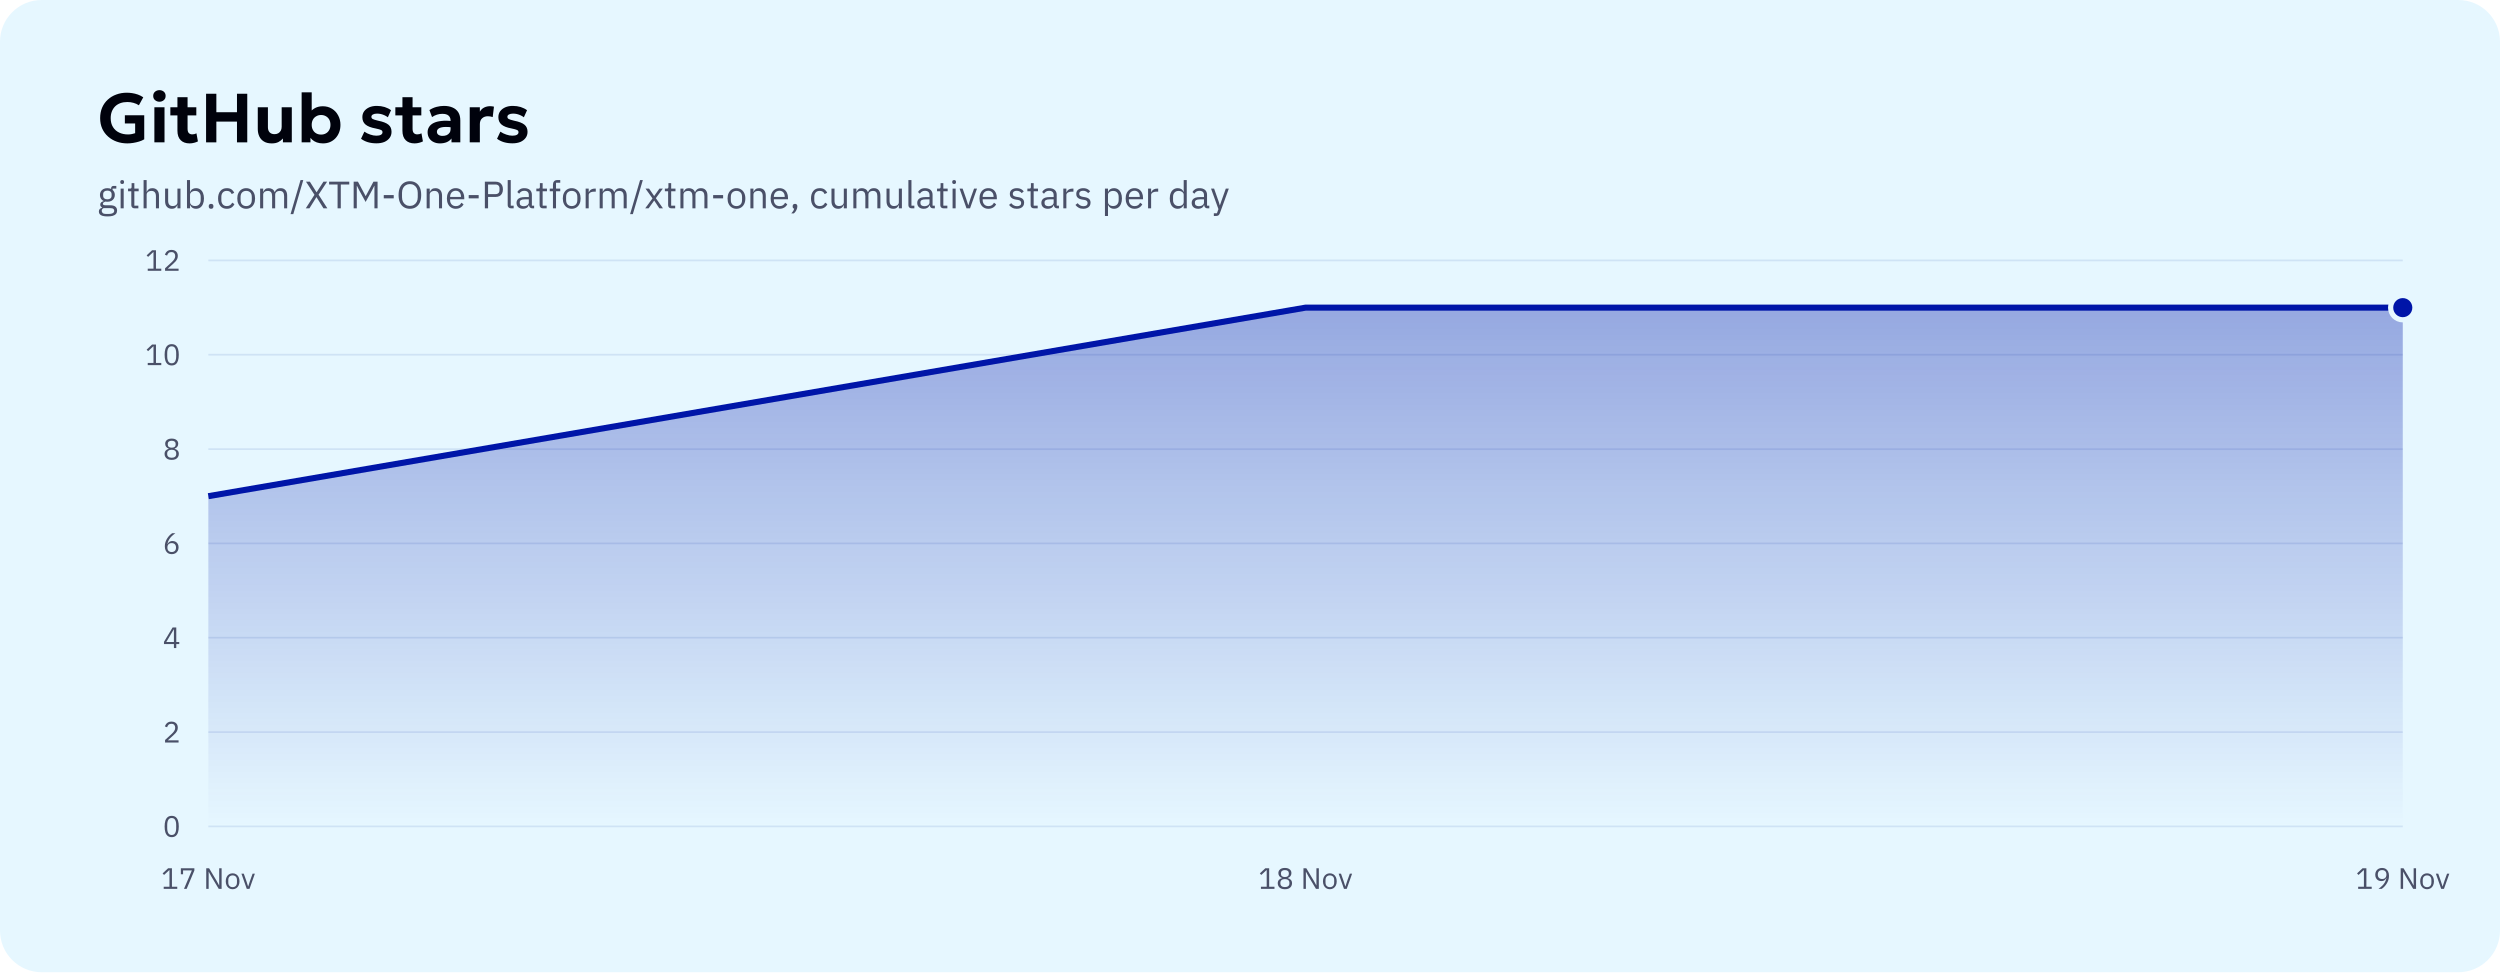
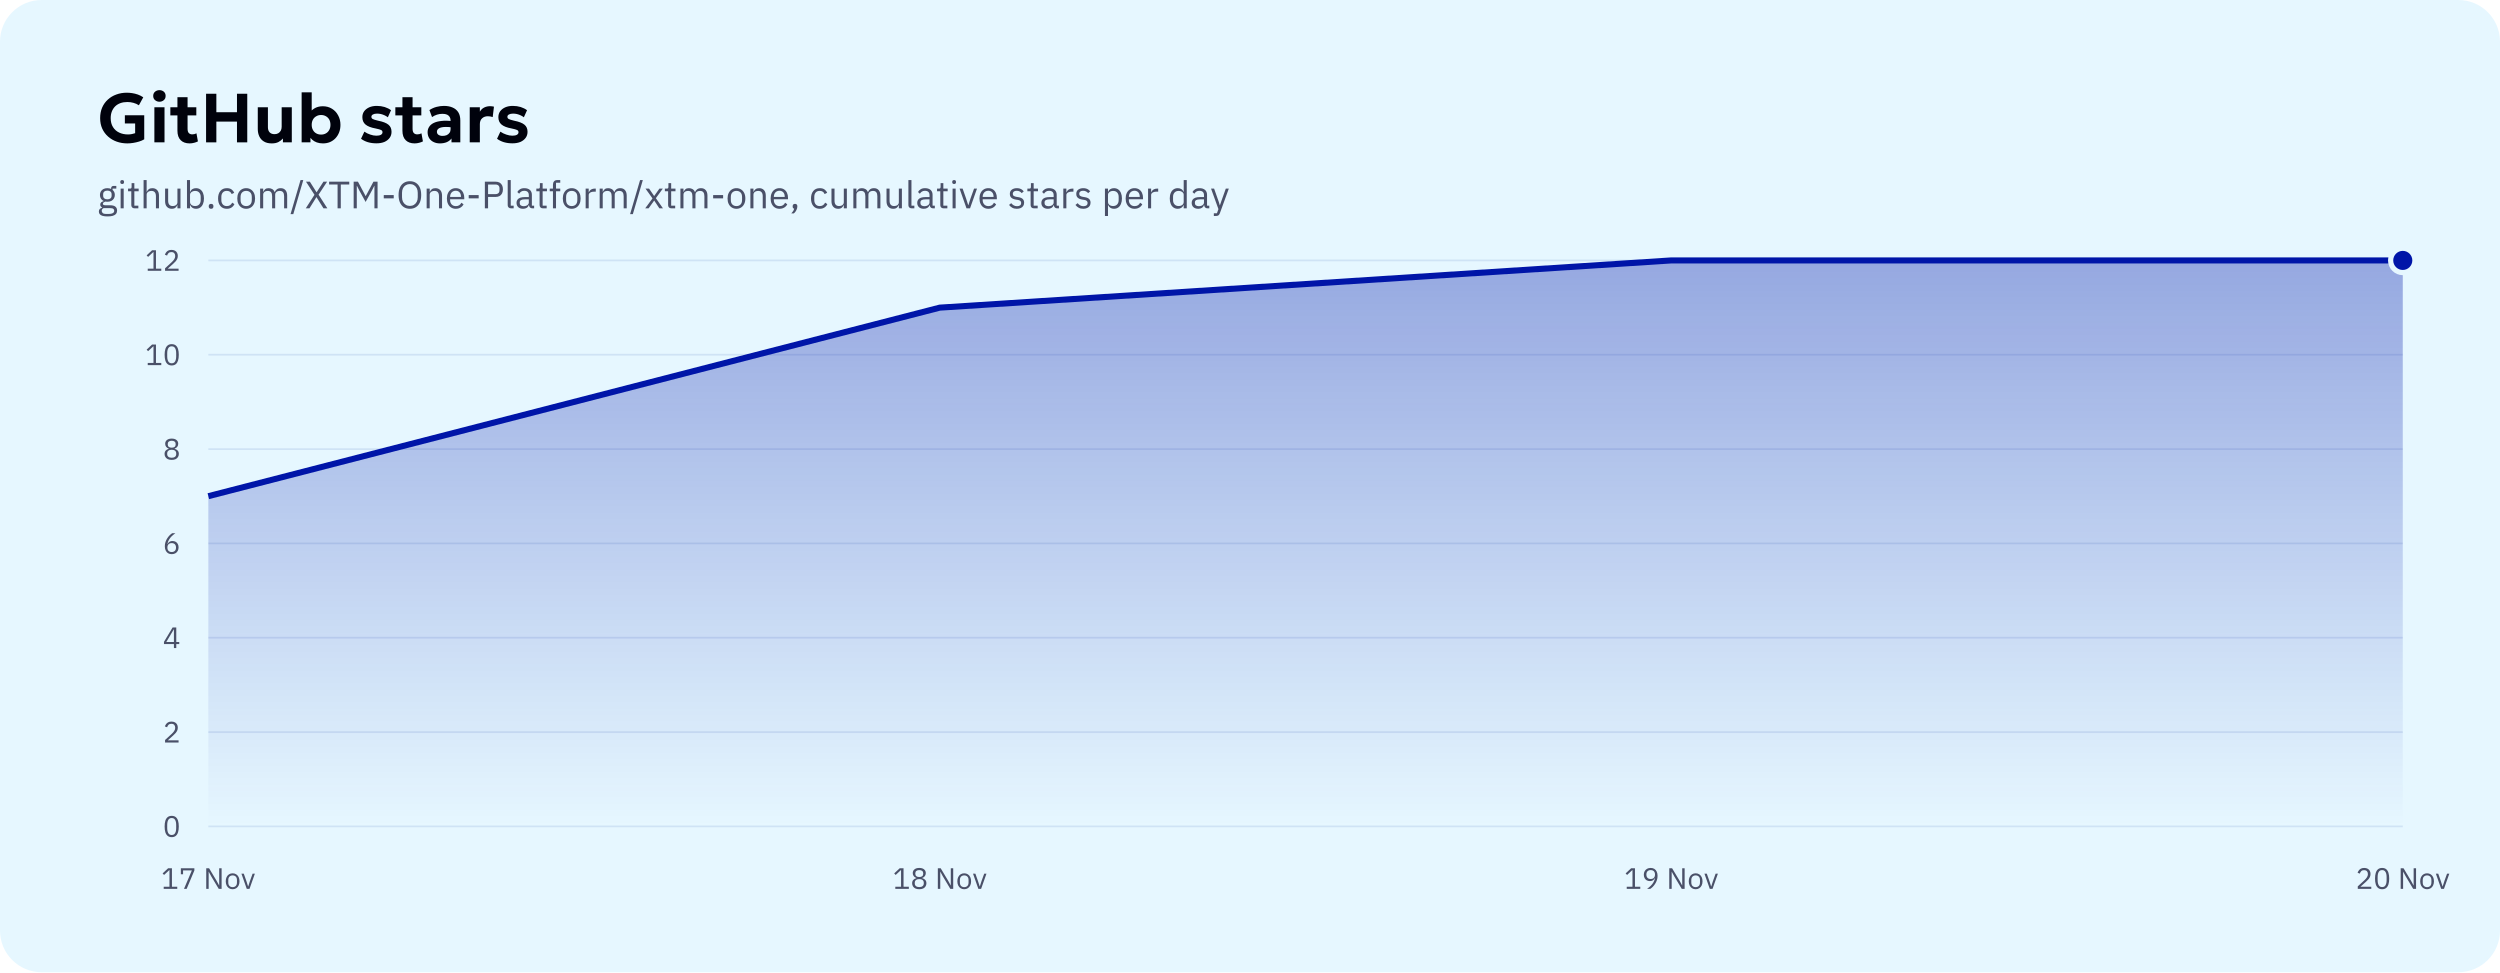
<svg xmlns="http://www.w3.org/2000/svg" width="1440" height="560" viewBox="0 0 1440 560" role="img" aria-label="xtm-one GitHub stars">
  <defs>
    <marker id="arr" viewBox="0 0 10 10" refX="8" refY="5" markerUnits="userSpaceOnUse" markerWidth="13" markerHeight="13" orient="auto-start-reverse">
      <path d="M0 1L10 5L0 9z" fill="#0015A8" />
    </marker>
    <marker id="arrm" viewBox="0 0 10 10" refX="8" refY="5" markerUnits="userSpaceOnUse" markerWidth="13" markerHeight="13" orient="auto-start-reverse">
      <path d="M0 1L10 5L0 9z" fill="#4A5068" />
    </marker>
    <path id="gh600-G" d="M435 15Q353 15 282 -10Q211 -35 157 -83Q103 -130 72 -198Q42 -265 42 -349Q42 -433 71 -501Q100 -568 153 -616Q205 -664 275 -689Q345 -715 426 -715Q463 -715 503 -709Q543 -703 584 -689Q624 -675 663 -649L600 -534Q564 -558 522 -569Q480 -581 434 -581Q379 -581 334 -565Q290 -549 259 -519Q228 -488 211 -446Q194 -403 194 -349Q194 -272 227 -220Q260 -167 316 -141Q372 -114 444 -114Q474 -114 501 -120Q528 -125 546 -132V-272H398V-390H677V-44Q646 -25 604 -12Q561 1 517 8Q472 15 435 15Z" />
    <path id="gh600-i" d="M71 0V-505H217V0ZM144 -585Q108 -585 81 -608Q54 -630 54 -669Q54 -707 81 -730Q108 -752 144 -752Q180 -752 207 -730Q233 -707 233 -669Q233 -630 207 -608Q180 -585 144 -585Z" />
    <path id="gh600-t" d="M290 15Q209 15 162 -31Q115 -77 115 -169V-650H261V-505H387V-388H261V-196Q261 -151 280 -133Q298 -115 329 -115Q346 -115 361 -119Q376 -123 389 -130L410 -14Q387 -2 356 6Q324 15 290 15ZM13 -388V-505H130V-388Z" />
    <path id="gh600-H" d="M85 0V-700H233V-434H530V-700H678V0H530V-299H233V0Z" />
    <path id="gh600-u" d="M268 15Q199 15 155 -12Q110 -39 88 -86Q66 -133 66 -193V-505H212V-216Q212 -171 237 -144Q262 -118 308 -118Q338 -118 361 -131Q384 -145 397 -168Q410 -192 410 -224V-505H556V0H428V-56Q402 -25 364 -5Q326 15 268 15Z" />
    <path id="gh600-b" d="M378 15Q330 15 290 1Q251 -13 222 -39Q194 -64 178 -98L198 -130V0H71V-720H216V-390L184 -423Q218 -470 266 -495Q314 -520 376 -520Q450 -520 508 -484Q565 -449 597 -388Q630 -328 630 -252Q630 -193 611 -144Q592 -95 558 -59Q525 -24 479 -4Q433 15 378 15ZM351 -112Q390 -112 420 -129Q451 -146 468 -178Q486 -209 486 -252Q486 -296 469 -328Q451 -359 421 -376Q390 -394 351 -394Q312 -394 282 -376Q251 -359 234 -328Q216 -296 216 -252Q216 -209 234 -178Q251 -146 282 -129Q312 -112 351 -112Z" />
    <path id="gh600-s" d="M254 14Q186 14 129 -3Q72 -21 32 -52L80 -154Q119 -127 165 -112Q211 -96 253 -96Q295 -96 318 -109Q341 -122 341 -146Q341 -168 321 -178Q300 -188 242 -200Q142 -218 96 -257Q51 -295 51 -363Q51 -412 77 -448Q104 -484 151 -505Q198 -525 259 -525Q319 -525 372 -509Q425 -492 464 -463L418 -361Q398 -377 372 -389Q346 -401 318 -408Q290 -414 263 -414Q226 -414 204 -402Q181 -390 181 -368Q181 -346 201 -336Q222 -325 278 -312Q383 -291 427 -254Q471 -218 471 -152Q471 -102 444 -65Q416 -27 368 -6Q319 14 254 14Z" />
    <path id="gh600-a" d="M212 15Q161 15 121 -5Q81 -24 58 -60Q35 -97 35 -147Q35 -190 57 -223Q78 -257 122 -279Q166 -301 233 -308Q300 -316 391 -307L393 -214Q339 -223 297 -222Q255 -222 227 -214Q198 -206 184 -191Q169 -176 169 -154Q169 -124 191 -109Q214 -93 251 -93Q284 -93 310 -104Q336 -116 351 -138Q366 -160 366 -191V-313Q366 -342 354 -364Q342 -386 316 -399Q290 -411 248 -411Q209 -411 170 -399Q132 -387 99 -364L61 -465Q110 -497 164 -511Q219 -525 270 -525Q342 -525 394 -502Q447 -480 477 -433Q506 -387 506 -314V0H379V-56Q354 -22 311 -3Q267 15 212 15Z" />
    <path id="gh600-r" d="M71 0V-505H217V-442Q242 -484 280 -502Q319 -521 364 -521Q380 -521 394 -519Q407 -517 420 -514L402 -364Q386 -370 368 -373Q350 -376 332 -376Q282 -376 250 -347Q217 -317 217 -263V0Z" />
    <path id="gb400-g" d="M520 57Q520 110 492 144Q464 179 408 196Q353 212 270 212Q190 212 140 197Q89 182 66 154Q43 125 43 85Q43 43 65 19Q87 -5 125 -15V-26Q103 -37 91 -54Q79 -72 79 -98Q79 -137 104 -158Q129 -178 168 -188V-192Q122 -214 96 -255Q71 -296 71 -350Q71 -403 95 -443Q119 -483 163 -506Q207 -528 265 -528Q293 -528 318 -523Q342 -518 363 -508V-517Q363 -547 377 -566Q391 -586 423 -586H500V-516H402V-483Q430 -459 446 -425Q461 -391 461 -350Q461 -298 437 -258Q413 -217 369 -194Q325 -172 266 -172Q253 -172 240 -174Q227 -175 216 -177Q191 -170 170 -156Q148 -143 148 -119Q148 -96 170 -88Q192 -80 227 -80H337Q433 -80 476 -44Q520 -7 520 57ZM445 63Q445 32 422 14Q398 -5 338 -5H166Q141 6 130 24Q118 41 118 65Q118 99 144 123Q169 147 230 147H304Q371 147 408 126Q445 105 445 63ZM266 -236Q317 -236 347 -260Q377 -285 377 -336V-364Q377 -415 347 -440Q317 -464 266 -464Q215 -464 185 -440Q155 -415 155 -364V-336Q155 -285 185 -260Q215 -236 266 -236Z" />
    <path id="gb400-i" d="M125 -637Q100 -637 88 -650Q76 -662 76 -682V-695Q76 -715 88 -728Q100 -740 125 -740Q151 -740 162 -728Q174 -715 174 -695V-682Q174 -662 162 -650Q151 -637 125 -637ZM85 0V-516H165V0Z" />
    <path id="gb400-t" d="M299 0H199Q158 0 136 -24Q114 -48 114 -85V-446H29V-516H77Q103 -516 112 -526Q122 -537 122 -563V-659H194V-516H307V-446H194V-70H299Z" />
    <path id="gb400-h" d="M85 0V-740H165V-432H169Q188 -476 222 -502Q257 -528 315 -528Q395 -528 442 -476Q488 -425 488 -331V0H408V-317Q408 -386 378 -421Q349 -456 291 -456Q259 -456 230 -446Q201 -435 183 -413Q165 -391 165 -358V0Z" />
    <path id="gb400-u" d="M403 0V-84H399Q384 -47 352 -18Q319 12 254 12Q175 12 128 -40Q80 -91 80 -185V-516H160V-199Q160 -130 190 -95Q220 -60 278 -60Q310 -60 338 -70Q367 -81 385 -103Q403 -125 403 -159V-516H483V0Z" />
    <path id="gb400-b" d="M85 0V-740H165V-432H169Q189 -481 228 -504Q267 -528 320 -528Q385 -528 432 -495Q479 -462 504 -402Q530 -341 530 -258Q530 -176 504 -115Q479 -54 432 -21Q385 12 320 12Q267 12 230 -12Q192 -36 169 -84H165V0ZM298 -60Q366 -60 405 -102Q444 -145 444 -214V-302Q444 -371 405 -414Q366 -456 298 -456Q262 -456 232 -443Q201 -430 183 -408Q165 -386 165 -357V-165Q165 -132 183 -108Q201 -85 232 -72Q262 -60 298 -60Z" />
    <path id="gb400-period" d="M136 12Q105 12 90 -4Q75 -21 75 -46V-59Q75 -85 90 -101Q105 -117 136 -117Q168 -117 182 -101Q197 -85 197 -59V-46Q197 -21 182 -4Q168 12 136 12Z" />
    <path id="gb400-c" d="M277 12Q168 12 108 -61Q47 -134 47 -258Q47 -382 108 -455Q168 -528 277 -528Q354 -528 401 -494Q448 -460 470 -407L403 -373Q389 -413 356 -435Q324 -457 277 -457Q206 -457 170 -414Q133 -370 133 -302V-214Q133 -147 170 -103Q206 -59 277 -59Q326 -59 361 -82Q396 -105 417 -149L475 -110Q450 -55 400 -22Q351 12 277 12Z" />
    <path id="gb400-o" d="M280 12Q211 12 158 -22Q106 -55 76 -116Q47 -176 47 -258Q47 -340 76 -400Q106 -461 158 -494Q211 -528 280 -528Q349 -528 402 -494Q454 -461 484 -400Q513 -340 513 -258Q513 -176 484 -116Q454 -55 402 -22Q349 12 280 12ZM280 -59Q345 -59 386 -99Q427 -139 427 -221V-295Q427 -377 386 -417Q345 -457 280 -457Q216 -457 174 -417Q133 -377 133 -295V-221Q133 -139 174 -99Q216 -59 280 -59Z" />
    <path id="gb400-m" d="M165 0H85V-516H165V-432H169Q186 -472 217 -500Q248 -528 308 -528Q359 -528 402 -504Q445 -479 466 -423H468Q482 -465 520 -496Q559 -528 625 -528Q704 -528 748 -476Q793 -425 793 -331V0H713V-317Q713 -385 686 -420Q659 -456 600 -456Q569 -456 541 -446Q513 -435 496 -413Q479 -391 479 -358V0H399V-317Q399 -386 372 -421Q345 -456 288 -456Q257 -456 228 -446Q200 -435 182 -413Q165 -391 165 -358Z" />
    <path id="gb400-slash" d="M81 151H9L270 -740H342Z" />
    <path id="gb400-X" d="M24 0 252 -355 30 -698H131L306 -420H308L487 -698H583L359 -358L589 0H488L305 -293H303L120 0Z" />
    <path id="gb400-T" d="M550 -624H328V0H244V-624H22V-698H550Z" />
    <path id="gb400-M" d="M93 0V-698H205L337 -451L405 -322H410L479 -451L611 -698H719V0H637V-471V-588H632L573 -471L406 -167L239 -471L180 -588H175V-471V0Z" />
    <path id="gb400-hyphen" d="M330 -261H69V-347H330Z" />
    <path id="gb400-O" d="M354 12Q264 12 198 -30Q131 -71 94 -152Q58 -232 58 -349Q58 -466 94 -546Q131 -627 198 -668Q264 -710 354 -710Q444 -710 510 -668Q577 -627 614 -546Q650 -466 650 -349Q650 -232 614 -152Q577 -71 510 -30Q444 12 354 12ZM354 -63Q415 -63 461 -92Q507 -120 534 -171Q560 -222 560 -291V-407Q560 -476 534 -528Q507 -579 461 -607Q415 -635 354 -635Q294 -635 248 -607Q201 -579 174 -528Q148 -476 148 -407V-291Q148 -222 174 -171Q201 -120 248 -92Q294 -63 354 -63Z" />
    <path id="gb400-n" d="M165 0H85V-516H165V-432H169Q188 -476 222 -502Q257 -528 315 -528Q395 -528 442 -476Q488 -425 488 -331V0H408V-317Q408 -386 378 -421Q349 -456 291 -456Q259 -456 230 -446Q201 -435 183 -413Q165 -391 165 -358Z" />
    <path id="gb400-e" d="M279 12Q209 12 157 -22Q105 -55 76 -116Q47 -176 47 -258Q47 -340 76 -400Q105 -461 157 -494Q209 -528 279 -528Q348 -528 398 -496Q448 -463 475 -406Q502 -349 502 -276V-238H131V-214Q131 -147 172 -102Q212 -58 284 -58Q333 -58 370 -81Q406 -104 426 -147L483 -106Q458 -54 405 -21Q352 12 279 12ZM279 -461Q236 -461 202 -441Q169 -421 150 -386Q131 -350 131 -305V-298H416V-309Q416 -355 399 -389Q382 -423 351 -442Q320 -461 279 -461Z" />
    <path id="gb400-P" d="M177 0H93V-698H371Q434 -698 478 -674Q521 -649 544 -604Q566 -560 566 -498Q566 -437 544 -392Q521 -347 478 -322Q434 -298 371 -298H177ZM177 -624V-372H371Q404 -372 428 -384Q451 -395 464 -418Q476 -440 476 -472V-524Q476 -556 464 -578Q451 -601 428 -612Q404 -624 371 -624Z" />
    <path id="gb400-l" d="M241 0H170Q129 0 107 -24Q85 -47 85 -83V-740H165V-70H241Z" />
    <path id="gb400-a" d="M505 0H460Q428 0 408 -14Q388 -27 379 -51Q370 -75 370 -106V-113L401 -84H366Q350 -37 310 -12Q271 12 217 12Q135 12 90 -30Q44 -72 44 -144Q44 -193 68 -226Q92 -260 140 -278Q189 -295 264 -295H366V-346Q366 -401 336 -430Q306 -459 244 -459Q198 -459 166 -438Q134 -417 113 -382L65 -427Q86 -468 132 -498Q178 -528 248 -528Q341 -528 394 -482Q446 -436 446 -354V-70H505ZM366 -235H260Q192 -235 160 -215Q128 -195 128 -157V-136Q128 -98 156 -77Q184 -56 230 -56Q270 -56 300 -68Q331 -81 348 -102Q366 -124 366 -150Z" />
    <path id="gb400-f" d="M113 0V-446H29V-516H113V-620Q113 -673 141 -706Q169 -740 226 -740H304V-670H193V-516H304V-446H193V0Z" />
    <path id="gb400-r" d="M165 0H85V-516H165V-421H170Q179 -446 198 -468Q217 -489 247 -502Q277 -516 319 -516H350V-436H303Q260 -436 229 -424Q198 -413 182 -394Q165 -375 165 -350Z" />
    <path id="gb400-x" d="M21 0 212 -260 29 -516H123L254 -324H257L393 -516H482L300 -266L486 0H392L258 -202H255L110 0Z" />
    <path id="gb400-comma" d="M136 -117Q168 -117 182 -100Q197 -84 197 -58V-44Q197 -4 173 46Q149 96 106 133H39Q69 101 88 72Q106 44 114 9Q94 4 84 -10Q75 -24 75 -44V-58Q75 -84 90 -100Q105 -117 136 -117Z" />
    <path id="gb400-v" d="M292 0H199L18 -516H98L188 -260L244 -84H249L305 -260L397 -516H474Z" />
    <path id="gb400-s" d="M240 12Q169 12 120 -16Q71 -43 36 -89L93 -135Q123 -98 160 -77Q197 -56 246 -56Q297 -56 326 -78Q354 -100 354 -140Q354 -170 334 -192Q315 -214 264 -221L223 -227Q176 -234 138 -250Q100 -267 78 -298Q57 -328 57 -376Q57 -453 110 -490Q162 -528 241 -528Q283 -528 316 -518Q348 -508 374 -490Q400 -471 421 -445L368 -397Q351 -421 318 -440Q285 -460 235 -460Q186 -460 160 -438Q134 -417 134 -380Q134 -343 160 -326Q185 -308 233 -300L273 -294Q359 -281 395 -244Q431 -208 431 -149Q431 -99 408 -63Q385 -27 342 -8Q299 12 240 12Z" />
    <path id="gb400-p" d="M85 200V-516H165V-432H169Q189 -481 228 -504Q267 -528 320 -528Q385 -528 432 -495Q479 -462 504 -402Q530 -341 530 -258Q530 -176 504 -115Q479 -54 432 -21Q385 12 320 12Q267 12 230 -12Q192 -36 169 -84H165V200ZM298 -60Q366 -60 405 -102Q444 -145 444 -214V-302Q444 -371 405 -414Q366 -456 298 -456Q262 -456 232 -443Q201 -430 183 -408Q165 -386 165 -357V-165Q165 -132 183 -108Q201 -85 232 -72Q262 -60 298 -60Z" />
    <path id="gb400-d" d="M415 0V-84H411Q388 -36 350 -12Q313 12 260 12Q196 12 148 -21Q101 -54 76 -115Q50 -176 50 -258Q50 -341 76 -402Q101 -462 148 -495Q196 -528 260 -528Q313 -528 352 -504Q391 -481 411 -432H415V-740H495V0ZM282 -60Q319 -60 349 -72Q379 -85 397 -108Q415 -132 415 -165V-357Q415 -386 397 -408Q379 -430 349 -443Q319 -456 282 -456Q215 -456 176 -414Q136 -371 136 -302V-214Q136 -145 176 -102Q215 -60 282 -60Z" />
    <path id="gb400-y" d="M278 -165 403 -516H482L251 120Q240 151 226 168Q213 186 191 193Q169 200 131 200H90V130H171L210 20L17 -516H97L221 -165L245 -81H250Z" />
    <path id="gb400-zero" d="M300 12Q217 12 164 -31Q110 -74 85 -154Q60 -235 60 -349Q60 -463 85 -544Q110 -625 164 -668Q217 -710 300 -710Q384 -710 437 -668Q490 -625 515 -544Q540 -463 540 -349Q540 -235 515 -154Q490 -74 437 -31Q384 12 300 12ZM300 -61Q355 -61 388 -90Q421 -120 436 -172Q452 -225 452 -292V-406Q452 -474 436 -526Q421 -578 388 -608Q355 -637 300 -637Q246 -637 212 -608Q179 -578 164 -526Q148 -474 148 -406V-292Q148 -225 164 -172Q179 -120 212 -90Q246 -61 300 -61Z" />
    <path id="gb400-two" d="M533 -74V0H75V-86L303 -296Q352 -341 385 -392Q418 -443 418 -493V-505Q418 -563 386 -599Q354 -635 289 -635Q225 -635 192 -601Q158 -567 144 -517L69 -546Q83 -587 110 -624Q136 -662 181 -686Q226 -710 293 -710Q361 -710 409 -684Q457 -658 482 -612Q507 -567 507 -507Q507 -453 488 -408Q468 -363 434 -323Q399 -283 354 -243L166 -74Z" />
    <path id="gb400-four" d="M455 0H375V-137H38V-211L330 -698H455V-207H556V-137H455ZM370 -633 117 -207H375V-633Z" />
    <path id="gb400-six" d="M301 12Q229 12 176 -20Q124 -53 96 -113Q67 -173 67 -256Q67 -334 90 -402Q112 -470 150 -527Q187 -584 230 -628Q274 -671 316 -698H424Q350 -644 296 -592Q243 -539 208 -478Q173 -417 154 -336L159 -334Q176 -363 198 -386Q221 -408 253 -421Q285 -434 327 -434Q387 -434 434 -408Q480 -382 506 -334Q533 -285 533 -219Q533 -151 504 -98Q475 -46 423 -17Q371 12 301 12ZM300 -61Q346 -61 378 -78Q411 -95 428 -128Q446 -161 446 -208V-216Q446 -263 428 -296Q411 -329 378 -346Q346 -363 300 -363Q254 -363 222 -346Q189 -329 172 -296Q154 -263 154 -216V-208Q154 -161 172 -128Q189 -95 222 -78Q254 -61 300 -61Z" />
    <path id="gb400-eight" d="M300 12Q221 12 167 -14Q113 -41 86 -87Q58 -133 58 -190Q58 -261 97 -304Q136 -346 199 -363V-371Q144 -390 112 -432Q79 -475 79 -535Q79 -615 138 -662Q196 -710 300 -710Q404 -710 462 -662Q521 -615 521 -535Q521 -475 488 -432Q456 -390 401 -371V-363Q464 -346 503 -304Q542 -261 542 -190Q542 -133 514 -87Q487 -41 434 -14Q380 12 300 12ZM300 -61Q373 -61 413 -94Q453 -127 453 -186V-207Q453 -266 413 -299Q373 -332 300 -332Q227 -332 187 -299Q147 -266 147 -207V-186Q147 -127 187 -94Q227 -61 300 -61ZM300 -402Q365 -402 400 -430Q434 -459 434 -512V-527Q434 -580 400 -608Q365 -637 300 -637Q235 -637 200 -608Q166 -580 166 -527V-512Q166 -459 200 -430Q235 -402 300 -402Z" />
    <path id="gb400-one" d="M547 0H88V-74H283V-636H276L100 -472L51 -525L236 -698H367V-74H547Z" />
    <path id="gb400-seven" d="M265 0H175L442 -626H144V-496H69V-698H527V-624Z" />
    <path id="gb400-N" d="M517 0 262 -426 178 -581H175V-426V0H93V-698H190L445 -272L529 -117H532V-272V-698H614V0Z" />
    <path id="gb400-nine" d="M533 -442Q533 -364 510 -296Q488 -228 450 -171Q413 -114 370 -70Q326 -27 284 0H176Q251 -55 304 -107Q357 -159 392 -220Q427 -281 446 -362L441 -364Q425 -336 402 -313Q379 -290 348 -277Q316 -264 273 -264Q213 -264 166 -290Q120 -316 94 -364Q67 -413 67 -479Q67 -548 96 -600Q125 -652 177 -681Q229 -710 299 -710Q372 -710 424 -678Q476 -645 504 -585Q533 -525 533 -442ZM300 -335Q346 -335 378 -352Q411 -369 428 -402Q446 -435 446 -482V-490Q446 -537 428 -570Q411 -603 378 -620Q346 -637 300 -637Q254 -637 222 -620Q189 -603 172 -570Q154 -537 154 -490V-482Q154 -435 172 -402Q189 -369 222 -352Q254 -335 300 -335Z" />
  </defs>
  <rect width="1440" height="560" rx="24" fill="#E6F7FF" />
  <defs>
    <linearGradient id="fill-light" x1="0" y1="0" x2="0" y2="1">
      <stop offset="0" stop-color="#0015A8" stop-opacity="0.35" />
      <stop offset="1" stop-color="#0015A8" stop-opacity="0" />
    </linearGradient>
  </defs>
  <g fill="#00020C" transform="translate(56 82) scale(0.04)">
    <use href="#gh600-G" x="0" />
    <use href="#gh600-i" x="752" />
    <use href="#gh600-t" x="1040" />
    <use href="#gh600-H" x="1482.5" />
    <use href="#gh600-u" x="2246" />
    <use href="#gh600-b" x="2872.5" />
    <use href="#gh600-s" x="3767" />
    <use href="#gh600-t" x="4280" />
    <use href="#gh600-a" x="4722.5" />
    <use href="#gh600-r" x="5293" />
    <use href="#gh600-s" x="5725.5" />
  </g>
  <g fill="#4A5068" transform="translate(56 120) scale(0.022)">
    <use href="#gb400-g" x="0" />
    <use href="#gb400-i" x="528" />
    <use href="#gb400-t" x="778" />
    <use href="#gb400-h" x="1129" />
    <use href="#gb400-u" x="1697" />
    <use href="#gb400-b" x="2265" />
    <use href="#gb400-period" x="2845" />
    <use href="#gb400-c" x="3117" />
    <use href="#gb400-o" x="3620" />
    <use href="#gb400-m" x="4180" />
    <use href="#gb400-slash" x="5053" />
    <use href="#gb400-X" x="5436" />
    <use href="#gb400-T" x="6049" />
    <use href="#gb400-M" x="6621" />
    <use href="#gb400-hyphen" x="7433" />
    <use href="#gb400-O" x="7832" />
    <use href="#gb400-n" x="8540" />
    <use href="#gb400-e" x="9108" />
    <use href="#gb400-hyphen" x="9657" />
    <use href="#gb400-P" x="10056" />
    <use href="#gb400-l" x="10662" />
    <use href="#gb400-a" x="10934" />
    <use href="#gb400-t" x="11468" />
    <use href="#gb400-f" x="11819" />
    <use href="#gb400-o" x="12143" />
    <use href="#gb400-r" x="12703" />
    <use href="#gb400-m" x="13070" />
    <use href="#gb400-slash" x="13943" />
    <use href="#gb400-x" x="14326" />
    <use href="#gb400-t" x="14833" />
    <use href="#gb400-m" x="15184" />
    <use href="#gb400-hyphen" x="16057" />
    <use href="#gb400-o" x="16456" />
    <use href="#gb400-n" x="17016" />
    <use href="#gb400-e" x="17584" />
    <use href="#gb400-comma" x="18133" />
    <use href="#gb400-c" x="18641" />
    <use href="#gb400-u" x="19144" />
    <use href="#gb400-m" x="19712" />
    <use href="#gb400-u" x="20585" />
    <use href="#gb400-l" x="21153" />
    <use href="#gb400-a" x="21425" />
    <use href="#gb400-t" x="21959" />
    <use href="#gb400-i" x="22310" />
    <use href="#gb400-v" x="22560" />
    <use href="#gb400-e" x="23052" />
    <use href="#gb400-s" x="23837" />
    <use href="#gb400-t" x="24324" />
    <use href="#gb400-a" x="24675" />
    <use href="#gb400-r" x="25209" />
    <use href="#gb400-s" x="25576" />
    <use href="#gb400-p" x="26299" />
    <use href="#gb400-e" x="26879" />
    <use href="#gb400-r" x="27428" />
    <use href="#gb400-d" x="28031" />
    <use href="#gb400-a" x="28611" />
    <use href="#gb400-y" x="29145" />
  </g>
  <path d="M120 476.0H1384" stroke="#CFE3F5" stroke-width="1" />
  <g fill="#4A5068" transform="translate(93.8 482) scale(0.017)">
    <use href="#gb400-zero" x="0" />
  </g>
  <path d="M120 421.7H1384" stroke="#CFE3F5" stroke-width="1" />
  <g fill="#4A5068" transform="translate(93.8 427.7) scale(0.017)">
    <use href="#gb400-two" x="0" />
  </g>
  <path d="M120 367.3H1384" stroke="#CFE3F5" stroke-width="1" />
  <g fill="#4A5068" transform="translate(93.8 373.3) scale(0.017)">
    <use href="#gb400-four" x="0" />
  </g>
  <path d="M120 313.0H1384" stroke="#CFE3F5" stroke-width="1" />
  <g fill="#4A5068" transform="translate(93.8 319) scale(0.017)">
    <use href="#gb400-six" x="0" />
  </g>
  <path d="M120 258.7H1384" stroke="#CFE3F5" stroke-width="1" />
  <g fill="#4A5068" transform="translate(93.8 264.7) scale(0.017)">
    <use href="#gb400-eight" x="0" />
  </g>
  <path d="M120 204.3H1384" stroke="#CFE3F5" stroke-width="1" />
  <g fill="#4A5068" transform="translate(83.6 210.3) scale(0.017)">
    <use href="#gb400-one" x="0" />
    <use href="#gb400-zero" x="600" />
  </g>
  <path d="M120 150.0H1384" stroke="#CFE3F5" stroke-width="1" />
  <g fill="#4A5068" transform="translate(83.6 156) scale(0.017)">
    <use href="#gb400-one" x="0" />
    <use href="#gb400-two" x="600" />
  </g>
  <g fill="#4A5068" transform="translate(92.8 512) scale(0.017)">
    <use href="#gb400-one" x="0" />
    <use href="#gb400-seven" x="600" />
    <use href="#gb400-N" x="1436" />
    <use href="#gb400-o" x="2143" />
    <use href="#gb400-v" x="2703" />
  </g>
-   <g fill="#4A5068" transform="translate(724.8 512) scale(0.017)">
+   <g fill="#4A5068" transform="translate(514.2 512) scale(0.017)">
    <use href="#gb400-one" x="0" />
    <use href="#gb400-eight" x="600" />
    <use href="#gb400-N" x="1436" />
    <use href="#gb400-o" x="2143" />
    <use href="#gb400-v" x="2703" />
  </g>
-   <g fill="#4A5068" transform="translate(1356.8 512) scale(0.017)">
+   <g fill="#4A5068" transform="translate(935.5 512) scale(0.017)">
    <use href="#gb400-one" x="0" />
    <use href="#gb400-nine" x="600" />
    <use href="#gb400-N" x="1436" />
    <use href="#gb400-o" x="2143" />
    <use href="#gb400-v" x="2703" />
  </g>
-   <path d="M120.0 285.8L752.0 177.2L1384.0 177.2L1384.0 476L120.0 476Z" fill="url(#fill-light)" />
-   <path d="M120.0 285.8L752.0 177.2L1384.0 177.2" stroke="#0015A8" stroke-width="3.5" fill="none" stroke-linejoin="round" />
-   <circle cx="1384.0" cy="177.2" r="7" fill="#0015A8" stroke="#E6F7FF" stroke-width="3" />
+   <g fill="#4A5068" transform="translate(1356.8 512) scale(0.017)">
+     <use href="#gb400-two" x="0" />
+     <use href="#gb400-zero" x="600" />
+     <use href="#gb400-N" x="1436" />
+     <use href="#gb400-o" x="2143" />
+     <use href="#gb400-v" x="2703" />
+   </g>
+   <path d="M120.0 285.8L541.3 177.2L962.7 150.0L1384.0 150.0L1384.0 476L120.0 476Z" fill="url(#fill-light)" />
+   <path d="M120.0 285.8L541.3 177.2L962.7 150.0L1384.0 150.0" stroke="#0015A8" stroke-width="3.5" fill="none" stroke-linejoin="round" />
+   <circle cx="1384.0" cy="150.0" r="7" fill="#0015A8" stroke="#E6F7FF" stroke-width="3" />
</svg>
